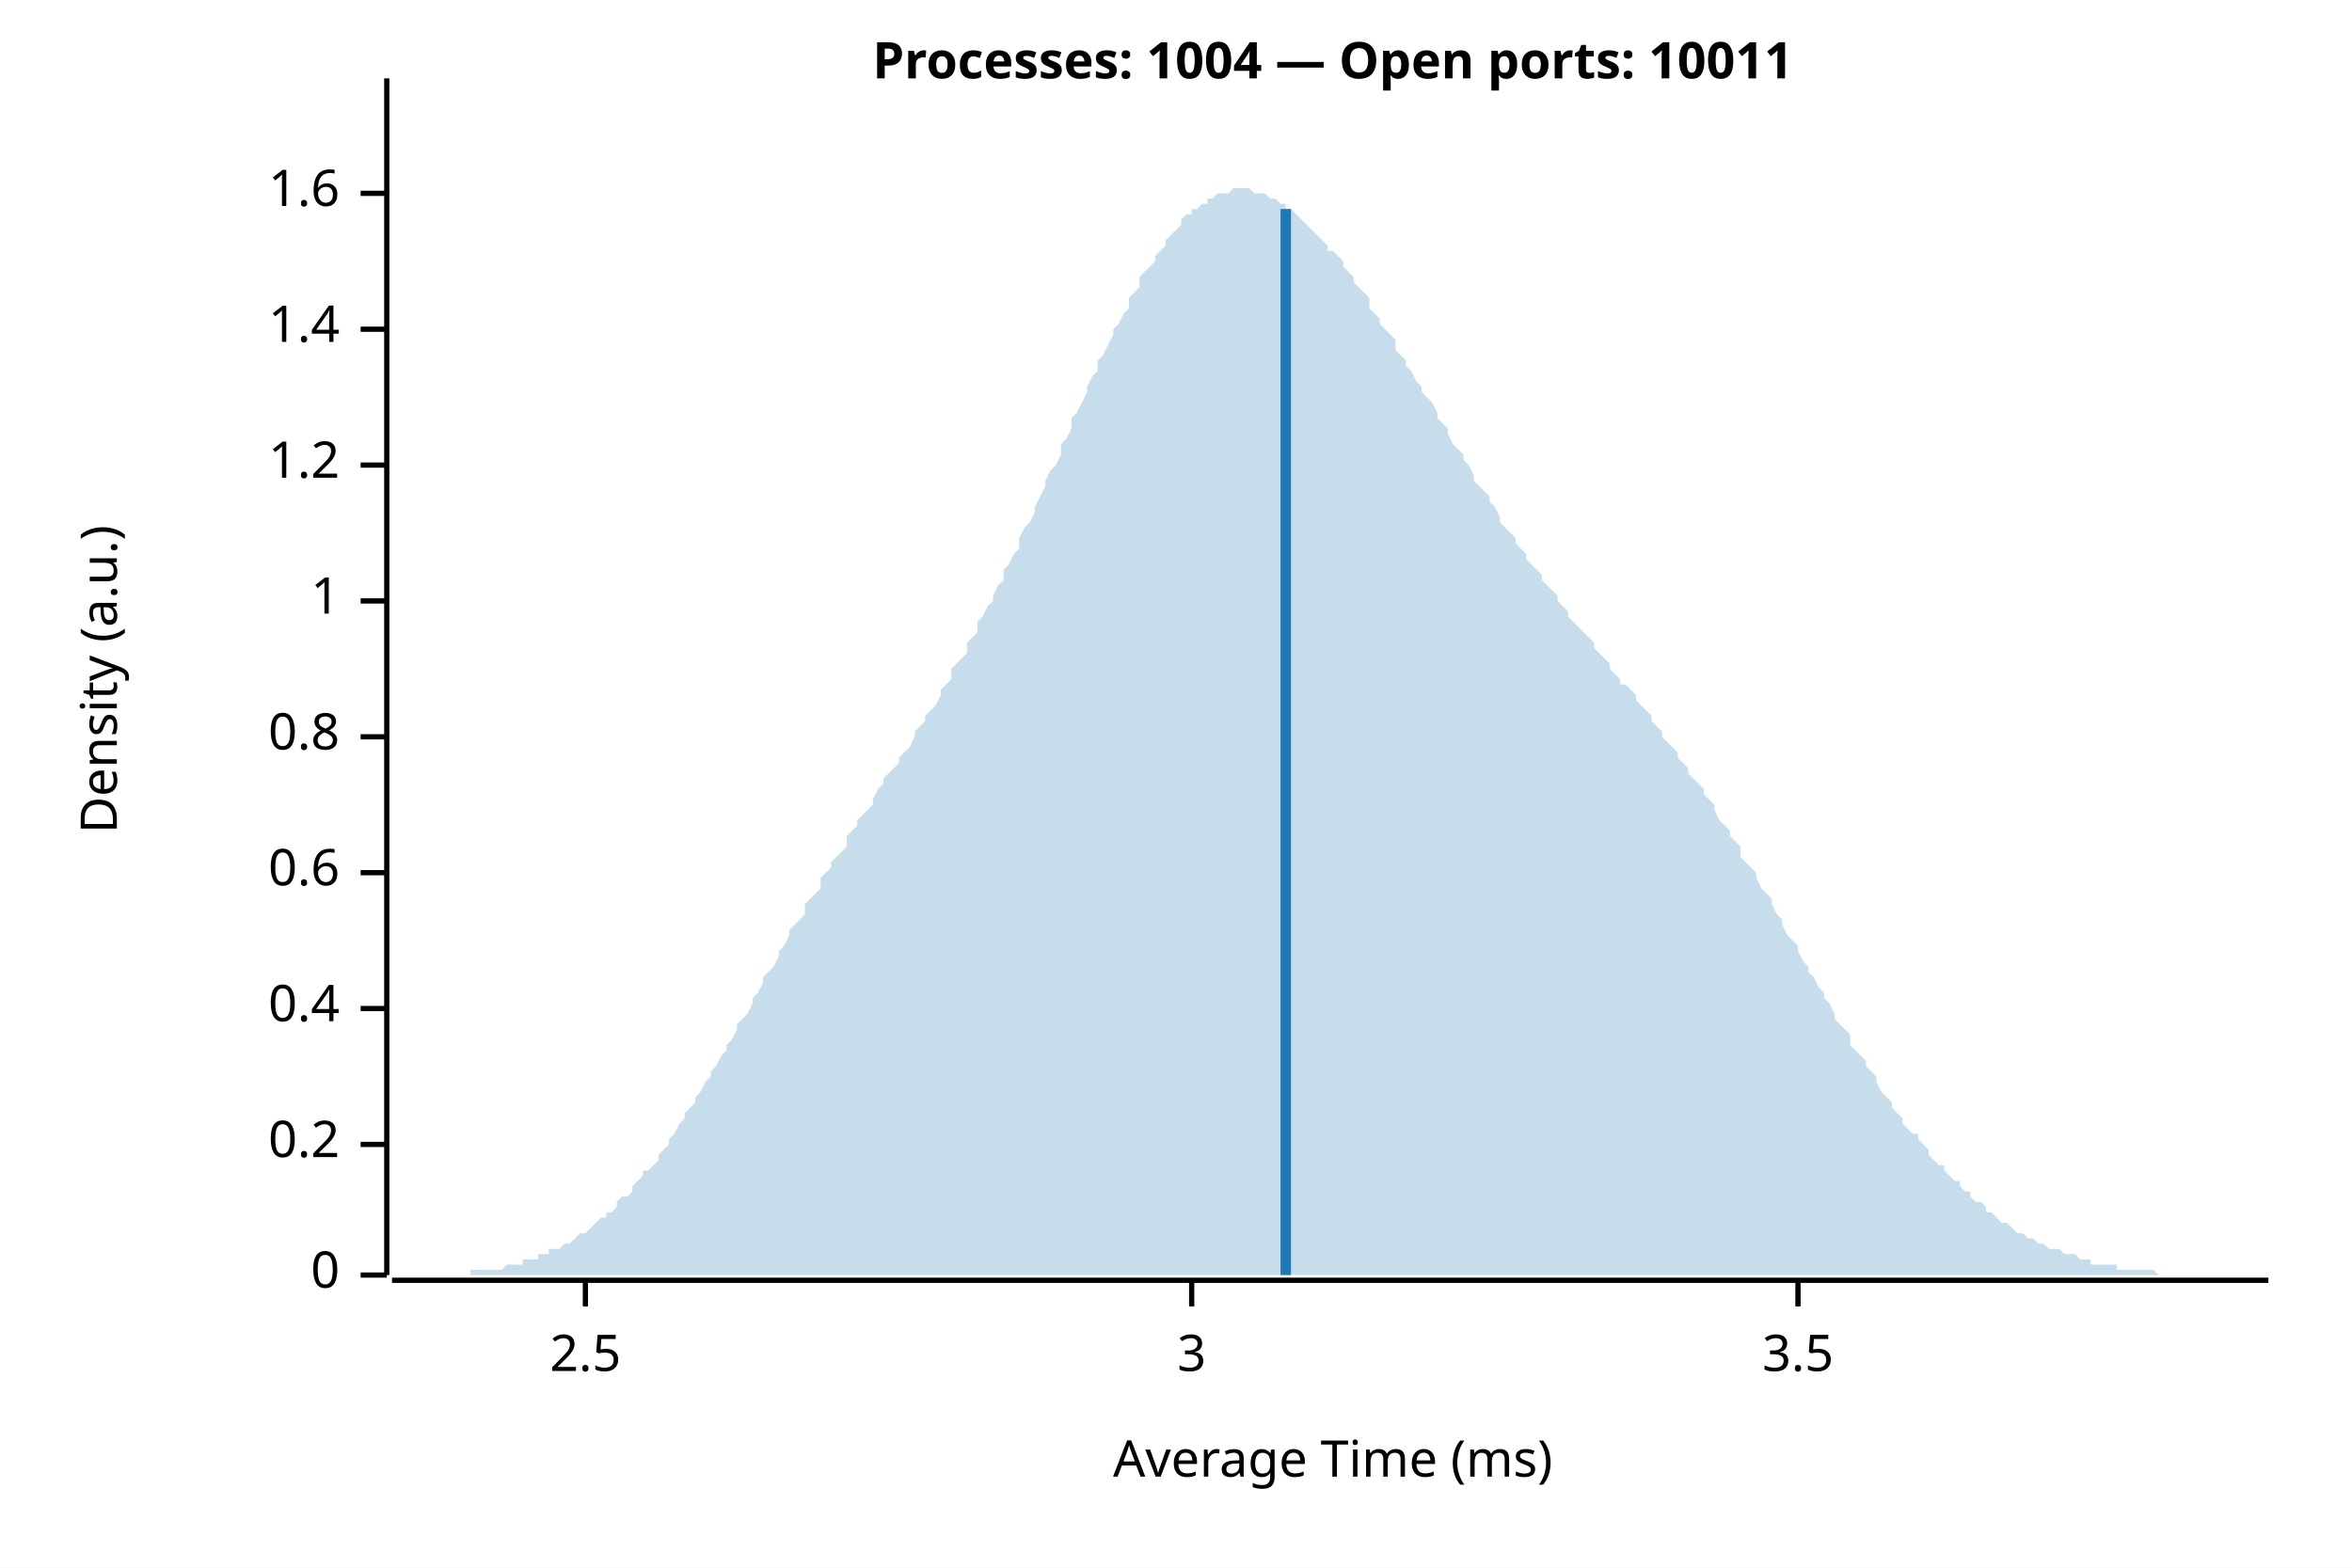
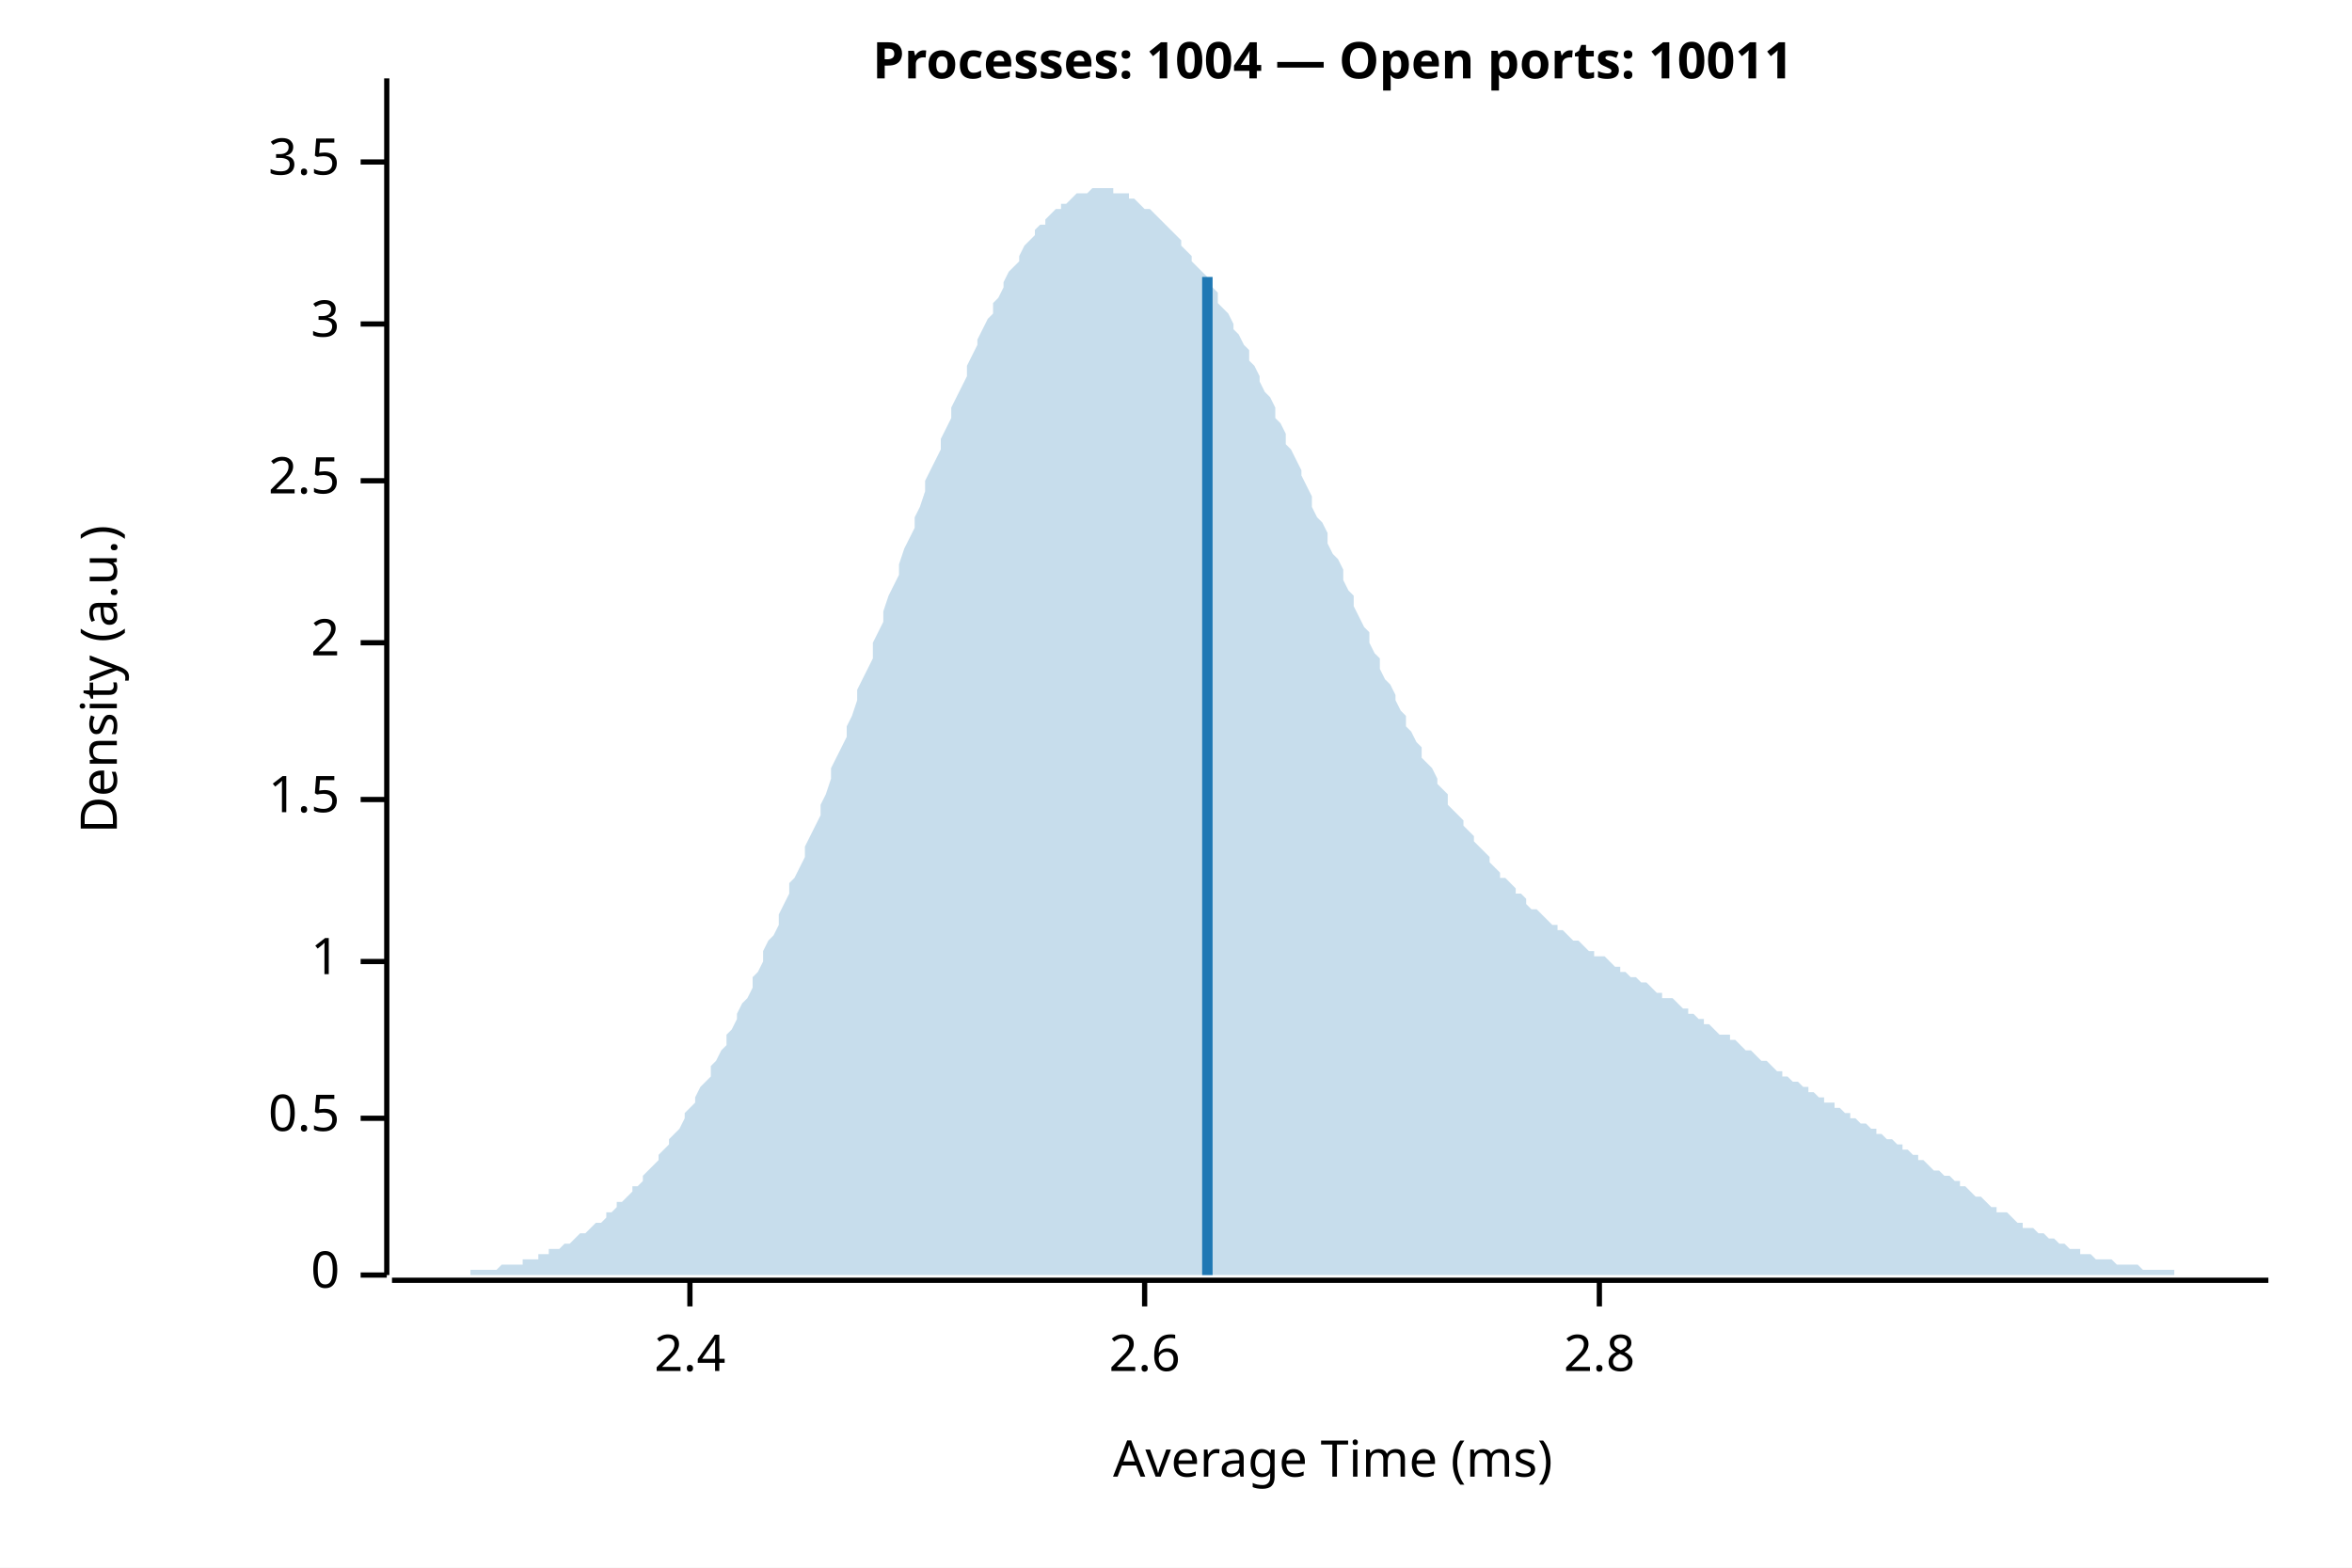
<svg xmlns="http://www.w3.org/2000/svg" width="450" height="300" viewBox="0 0 450 300">
  <rect width="100%" height="100%" fill="white" />
  <text x="255" y="15" font-weight="bold" text-anchor="middle" font-family="sans-serif" font-size="9.677" opacity="1" fill="#000000">Processes: 1004 — Open ports: 10011</text>
  <text x="15" y="130" dy="0.76em" text-anchor="middle" font-family="sans-serif" font-size="9.677" opacity="1" fill="#000000" transform="rotate(270, 15, 130)">
Density (a.u.)
</text>
  <text x="255" y="285" dy="-0.5ex" text-anchor="middle" font-family="sans-serif" font-size="9.677" opacity="1" fill="#000000">
Average Time (ms)
</text>
  <polyline fill="none" opacity="1" stroke="#000000" stroke-width="1" points="74,15 74,244 " />
  <text x="65" y="244" dy="0.5ex" text-anchor="end" font-family="sans-serif" font-size="9.677" opacity="1" fill="#000000">
0
</text>
  <polyline fill="none" opacity="1" stroke="#000000" stroke-width="1" points="69,244 74,244 " />
-   <text x="65" y="219" dy="0.5ex" text-anchor="end" font-family="sans-serif" font-size="9.677" opacity="1" fill="#000000">
- 0.2
+   <text x="65" y="214" dy="0.5ex" text-anchor="end" font-family="sans-serif" font-size="9.677" opacity="1" fill="#000000">
+ 0.5
</text>
-   <polyline fill="none" opacity="1" stroke="#000000" stroke-width="1" points="69,219 74,219 " />
-   <text x="65" y="193" dy="0.5ex" text-anchor="end" font-family="sans-serif" font-size="9.677" opacity="1" fill="#000000">
- 0.4
- </text>
-   <polyline fill="none" opacity="1" stroke="#000000" stroke-width="1" points="69,193 74,193 " />
-   <text x="65" y="167" dy="0.5ex" text-anchor="end" font-family="sans-serif" font-size="9.677" opacity="1" fill="#000000">
- 0.6
- </text>
-   <polyline fill="none" opacity="1" stroke="#000000" stroke-width="1" points="69,167 74,167 " />
-   <text x="65" y="141" dy="0.5ex" text-anchor="end" font-family="sans-serif" font-size="9.677" opacity="1" fill="#000000">
- 0.8
- </text>
-   <polyline fill="none" opacity="1" stroke="#000000" stroke-width="1" points="69,141 74,141 " />
-   <text x="65" y="115" dy="0.5ex" text-anchor="end" font-family="sans-serif" font-size="9.677" opacity="1" fill="#000000">
+   <polyline fill="none" opacity="1" stroke="#000000" stroke-width="1" points="69,214 74,214 " />
+   <text x="65" y="184" dy="0.5ex" text-anchor="end" font-family="sans-serif" font-size="9.677" opacity="1" fill="#000000">
1
</text>
-   <polyline fill="none" opacity="1" stroke="#000000" stroke-width="1" points="69,115 74,115 " />
-   <text x="65" y="89" dy="0.5ex" text-anchor="end" font-family="sans-serif" font-size="9.677" opacity="1" fill="#000000">
- 1.2
+   <polyline fill="none" opacity="1" stroke="#000000" stroke-width="1" points="69,184 74,184 " />
+   <text x="65" y="153" dy="0.5ex" text-anchor="end" font-family="sans-serif" font-size="9.677" opacity="1" fill="#000000">
+ 1.5
</text>
-   <polyline fill="none" opacity="1" stroke="#000000" stroke-width="1" points="69,89 74,89 " />
-   <text x="65" y="63" dy="0.5ex" text-anchor="end" font-family="sans-serif" font-size="9.677" opacity="1" fill="#000000">
- 1.4
+   <polyline fill="none" opacity="1" stroke="#000000" stroke-width="1" points="69,153 74,153 " />
+   <text x="65" y="123" dy="0.5ex" text-anchor="end" font-family="sans-serif" font-size="9.677" opacity="1" fill="#000000">
+ 2
</text>
-   <polyline fill="none" opacity="1" stroke="#000000" stroke-width="1" points="69,63 74,63 " />
-   <text x="65" y="37" dy="0.5ex" text-anchor="end" font-family="sans-serif" font-size="9.677" opacity="1" fill="#000000">
- 1.6
- </text>
-   <polyline fill="none" opacity="1" stroke="#000000" stroke-width="1" points="69,37 74,37 " />
-   <polyline fill="none" opacity="1" stroke="#000000" stroke-width="1" points="75,245 434,245 " />
-   <text x="112" y="255" dy="0.76em" text-anchor="middle" font-family="sans-serif" font-size="9.677" opacity="1" fill="#000000">
+   <polyline fill="none" opacity="1" stroke="#000000" stroke-width="1" points="69,123 74,123 " />
+   <text x="65" y="92" dy="0.5ex" text-anchor="end" font-family="sans-serif" font-size="9.677" opacity="1" fill="#000000">
2.5
</text>
-   <polyline fill="none" opacity="1" stroke="#000000" stroke-width="1" points="112,245 112,250 " />
-   <text x="228" y="255" dy="0.76em" text-anchor="middle" font-family="sans-serif" font-size="9.677" opacity="1" fill="#000000">
+   <polyline fill="none" opacity="1" stroke="#000000" stroke-width="1" points="69,92 74,92 " />
+   <text x="65" y="62" dy="0.5ex" text-anchor="end" font-family="sans-serif" font-size="9.677" opacity="1" fill="#000000">
3
</text>
-   <polyline fill="none" opacity="1" stroke="#000000" stroke-width="1" points="228,245 228,250 " />
-   <text x="344" y="255" dy="0.76em" text-anchor="middle" font-family="sans-serif" font-size="9.677" opacity="1" fill="#000000">
+   <polyline fill="none" opacity="1" stroke="#000000" stroke-width="1" points="69,62 74,62 " />
+   <text x="65" y="31" dy="0.5ex" text-anchor="end" font-family="sans-serif" font-size="9.677" opacity="1" fill="#000000">
3.5
</text>
-   <polyline fill="none" opacity="1" stroke="#000000" stroke-width="1" points="344,245 344,250 " />
-   <polygon opacity="0.25" fill="#1F78B4" points="75,244 75,244 76,244 77,244 77,244 78,244 79,244 80,244 80,244 81,244 82,244 82,244 83,244 84,244 85,244 85,244 86,244 87,244 87,244 88,244 89,244 90,244 90,243 91,243 92,243 92,243 93,243 94,243 95,243 95,243 96,243 97,242 98,242 98,242 99,242 100,242 100,241 101,241 102,241 103,241 103,240 104,240 105,240 105,239 106,239 107,239 108,238 108,238 109,238 110,237 110,237 111,236 112,236 113,235 113,235 114,234 115,233 116,233 116,232 117,232 118,231 118,230 119,229 120,229 121,228 121,227 122,226 123,225 123,224 124,224 125,223 126,222 126,221 127,220 128,219 128,218 129,217 130,215 131,214 131,213 132,212 133,211 133,210 134,209 135,207 136,206 136,205 137,204 138,202 139,201 139,200 140,199 141,197 141,196 142,195 143,194 144,192 144,191 145,190 146,188 146,187 147,186 148,185 149,183 149,182 150,181 151,179 151,178 152,177 153,176 154,175 154,173 155,172 156,171 157,170 157,168 158,167 159,166 159,165 160,164 161,163 162,162 162,160 163,159 164,158 164,157 165,156 166,155 167,154 167,153 168,151 169,150 169,149 170,148 171,147 172,146 172,145 173,144 174,143 175,141 175,140 176,139 177,138 177,137 178,136 179,135 180,133 180,132 181,131 182,130 182,128 183,127 184,126 185,125 185,123 186,122 187,121 187,119 188,118 189,116 190,115 190,114 191,112 192,111 192,109 193,108 194,106 195,105 195,103 196,101 197,100 198,98 198,97 199,95 200,93 200,92 201,90 202,89 203,87 203,85 204,84 205,82 205,80 206,79 207,77 208,75 208,74 209,72 210,71 210,69 211,68 212,66 213,64 213,63 214,62 215,60 216,59 216,57 217,56 218,55 218,53 219,52 220,51 221,50 221,49 222,48 223,47 223,46 224,45 225,44 226,43 226,42 227,41 228,41 228,40 229,40 230,39 231,39 231,38 232,38 233,37 233,37 234,37 235,37 236,36 236,36 237,36 238,36 239,36 239,36 240,37 241,37 241,37 242,37 243,38 244,38 244,38 245,39 246,39 246,40 247,40 248,41 249,42 249,42 250,43 251,44 251,44 252,45 253,46 254,47 254,48 255,48 256,49 257,50 257,51 258,52 259,53 259,54 260,55 261,56 262,57 262,59 263,60 264,61 264,62 265,63 266,64 267,65 267,67 268,68 269,69 269,70 270,71 271,73 272,74 272,75 273,76 274,77 275,79 275,80 276,81 277,82 277,83 278,85 279,86 280,87 280,88 281,89 282,91 282,92 283,93 284,94 285,95 285,96 286,97 287,99 287,100 288,101 289,102 290,103 290,104 291,105 292,106 292,107 293,108 294,109 295,110 295,111 296,112 297,113 298,114 298,115 299,116 300,117 300,118 301,119 302,120 303,121 303,121 304,122 305,123 305,124 306,125 307,126 308,127 308,128 309,129 310,130 310,131 311,131 312,132 313,133 313,134 314,135 315,136 316,137 316,138 317,139 318,140 318,141 319,142 320,143 321,144 321,145 322,146 323,147 323,148 324,149 325,150 326,151 326,152 327,153 328,154 328,155 329,157 330,158 331,159 331,160 332,161 333,162 333,164 334,165 335,166 336,167 336,168 337,170 338,171 339,172 339,173 340,175 341,176 341,177 342,179 343,180 344,181 344,182 345,184 346,185 346,186 347,187 348,189 349,190 349,191 350,192 351,194 351,195 352,196 353,197 354,198 354,200 355,201 356,202 357,203 357,204 358,205 359,206 359,207 360,209 361,210 362,211 362,212 363,213 364,214 364,215 365,216 366,217 367,217 367,218 368,219 369,220 369,221 370,222 371,223 372,223 372,224 373,225 374,226 375,226 375,227 376,228 377,228 377,229 378,230 379,230 380,231 380,232 381,232 382,233 382,233 383,234 384,234 385,235 385,235 386,236 387,236 387,236 388,237 389,237 390,238 390,238 391,238 392,239 392,239 393,239 394,239 395,240 395,240 396,240 397,240 398,241 398,241 399,241 400,241 400,242 401,242 402,242 403,242 403,242 404,242 405,242 405,243 406,243 407,243 408,243 408,243 409,243 410,243 410,243 411,243 412,243 413,244 413,244 414,244 415,244 416,244 416,244 417,244 418,244 418,244 419,244 420,244 421,244 421,244 422,244 423,244 423,244 424,244 425,244 426,244 426,244 427,244 428,244 428,244 429,244 430,244 431,244 431,244 432,244 433,244 434,244 434,244 75,244 " />
-   <polyline fill="none" opacity="1" stroke="#1F78B4" stroke-width="2" points="246,244 246,40 " />
+   <polyline fill="none" opacity="1" stroke="#000000" stroke-width="1" points="69,31 74,31 " />
+   <polyline fill="none" opacity="1" stroke="#000000" stroke-width="1" points="75,245 434,245 " />
+   <text x="132" y="255" dy="0.76em" text-anchor="middle" font-family="sans-serif" font-size="9.677" opacity="1" fill="#000000">
+ 2.4
+ </text>
+   <polyline fill="none" opacity="1" stroke="#000000" stroke-width="1" points="132,245 132,250 " />
+   <text x="219" y="255" dy="0.76em" text-anchor="middle" font-family="sans-serif" font-size="9.677" opacity="1" fill="#000000">
+ 2.6
+ </text>
+   <polyline fill="none" opacity="1" stroke="#000000" stroke-width="1" points="219,245 219,250 " />
+   <text x="306" y="255" dy="0.76em" text-anchor="middle" font-family="sans-serif" font-size="9.677" opacity="1" fill="#000000">
+ 2.8
+ </text>
+   <polyline fill="none" opacity="1" stroke="#000000" stroke-width="1" points="306,245 306,250 " />
+   <polygon opacity="0.25" fill="#1F78B4" points="75,244 75,244 76,244 77,244 77,244 78,244 79,244 80,244 80,244 81,244 82,244 82,244 83,244 84,244 85,244 85,244 86,244 87,244 87,244 88,244 89,244 90,244 90,243 91,243 92,243 92,243 93,243 94,243 95,243 95,243 96,242 97,242 98,242 98,242 99,242 100,242 100,241 101,241 102,241 103,241 103,240 104,240 105,240 105,239 106,239 107,239 108,238 108,238 109,238 110,237 110,237 111,236 112,236 113,235 113,235 114,234 115,234 116,233 116,232 117,232 118,231 118,230 119,230 120,229 121,228 121,227 122,227 123,226 123,225 124,224 125,223 126,222 126,221 127,220 128,219 128,218 129,217 130,216 131,214 131,213 132,212 133,211 133,210 134,208 135,207 136,206 136,204 137,203 138,201 139,200 139,198 140,197 141,195 141,194 142,192 143,191 144,189 144,187 145,186 146,184 146,182 147,180 148,179 149,177 149,175 150,173 151,171 151,169 152,168 153,166 154,164 154,162 155,160 156,158 157,156 157,154 158,152 159,149 159,147 160,145 161,143 162,141 162,139 163,137 164,134 164,132 165,130 166,128 167,126 167,123 168,121 169,119 169,117 170,114 171,112 172,110 172,108 173,105 174,103 175,101 175,99 176,97 177,94 177,92 178,90 179,88 180,86 180,84 181,82 182,80 182,78 183,76 184,74 185,72 185,70 186,68 187,66 187,65 188,63 189,61 190,60 190,58 191,57 192,55 192,54 193,52 194,51 195,50 195,49 196,47 197,46 198,45 198,44 199,43 200,43 200,42 201,41 202,40 203,40 203,39 204,39 205,38 205,38 206,37 207,37 208,37 208,37 209,36 210,36 210,36 211,36 212,36 213,36 213,37 214,37 215,37 216,37 216,38 217,38 218,39 218,39 219,40 220,40 221,41 221,41 222,42 223,43 223,43 224,44 225,45 226,46 226,47 227,48 228,49 228,50 229,51 230,52 231,53 231,54 232,55 233,56 233,58 234,59 235,60 236,62 236,63 237,64 238,66 239,67 239,69 240,70 241,72 241,73 242,75 243,76 244,78 244,80 245,81 246,83 246,85 247,86 248,88 249,90 249,91 250,93 251,95 251,97 252,99 253,100 254,102 254,104 255,106 256,107 257,109 257,111 258,113 259,114 259,116 260,118 261,120 262,121 262,123 263,125 264,126 264,128 265,130 266,131 267,133 267,134 268,136 269,137 269,139 270,140 271,142 272,143 272,145 273,146 274,147 275,149 275,150 276,151 277,152 277,154 278,155 279,156 280,157 280,158 281,159 282,160 282,161 283,162 284,163 285,164 285,165 286,166 287,167 287,168 288,168 289,169 290,170 290,171 291,171 292,172 292,173 293,174 294,174 295,175 295,175 296,176 297,177 298,177 298,178 299,178 300,179 300,179 301,180 302,180 303,181 303,181 304,182 305,182 305,183 306,183 307,183 308,184 308,184 309,185 310,185 310,186 311,186 312,187 313,187 313,187 314,188 315,188 316,189 316,189 317,190 318,190 318,191 319,191 320,191 321,192 321,192 322,193 323,193 323,194 324,194 325,195 326,195 326,196 327,196 328,197 328,197 329,198 330,198 331,198 331,199 332,199 333,200 333,200 334,201 335,201 336,202 336,202 337,203 338,203 339,204 339,204 340,205 341,205 341,206 342,206 343,207 344,207 344,207 345,208 346,208 346,209 347,209 348,210 349,210 349,211 350,211 351,211 351,212 352,212 353,213 354,213 354,214 355,214 356,215 357,215 357,215 358,216 359,216 359,217 360,217 361,218 362,218 362,218 363,219 364,219 364,220 365,220 366,221 367,221 367,222 368,222 369,223 369,223 370,224 371,224 372,225 372,225 373,225 374,226 375,226 375,227 376,227 377,228 377,228 378,229 379,229 380,230 380,230 381,231 382,231 382,232 383,232 384,232 385,233 385,233 386,234 387,234 387,235 388,235 389,235 390,236 390,236 391,236 392,237 392,237 393,237 394,238 395,238 395,238 396,239 397,239 398,239 398,240 399,240 400,240 400,240 401,241 402,241 403,241 403,241 404,241 405,242 405,242 406,242 407,242 408,242 408,242 409,242 410,243 410,243 411,243 412,243 413,243 413,243 414,243 415,243 416,243 416,244 417,244 418,244 418,244 419,244 420,244 421,244 421,244 422,244 423,244 423,244 424,244 425,244 426,244 426,244 427,244 428,244 428,244 429,244 430,244 431,244 431,244 432,244 433,244 434,244 434,244 75,244 " />
+   <polyline fill="none" opacity="1" stroke="#1F78B4" stroke-width="2" points="231,244 231,53 " />
</svg>
